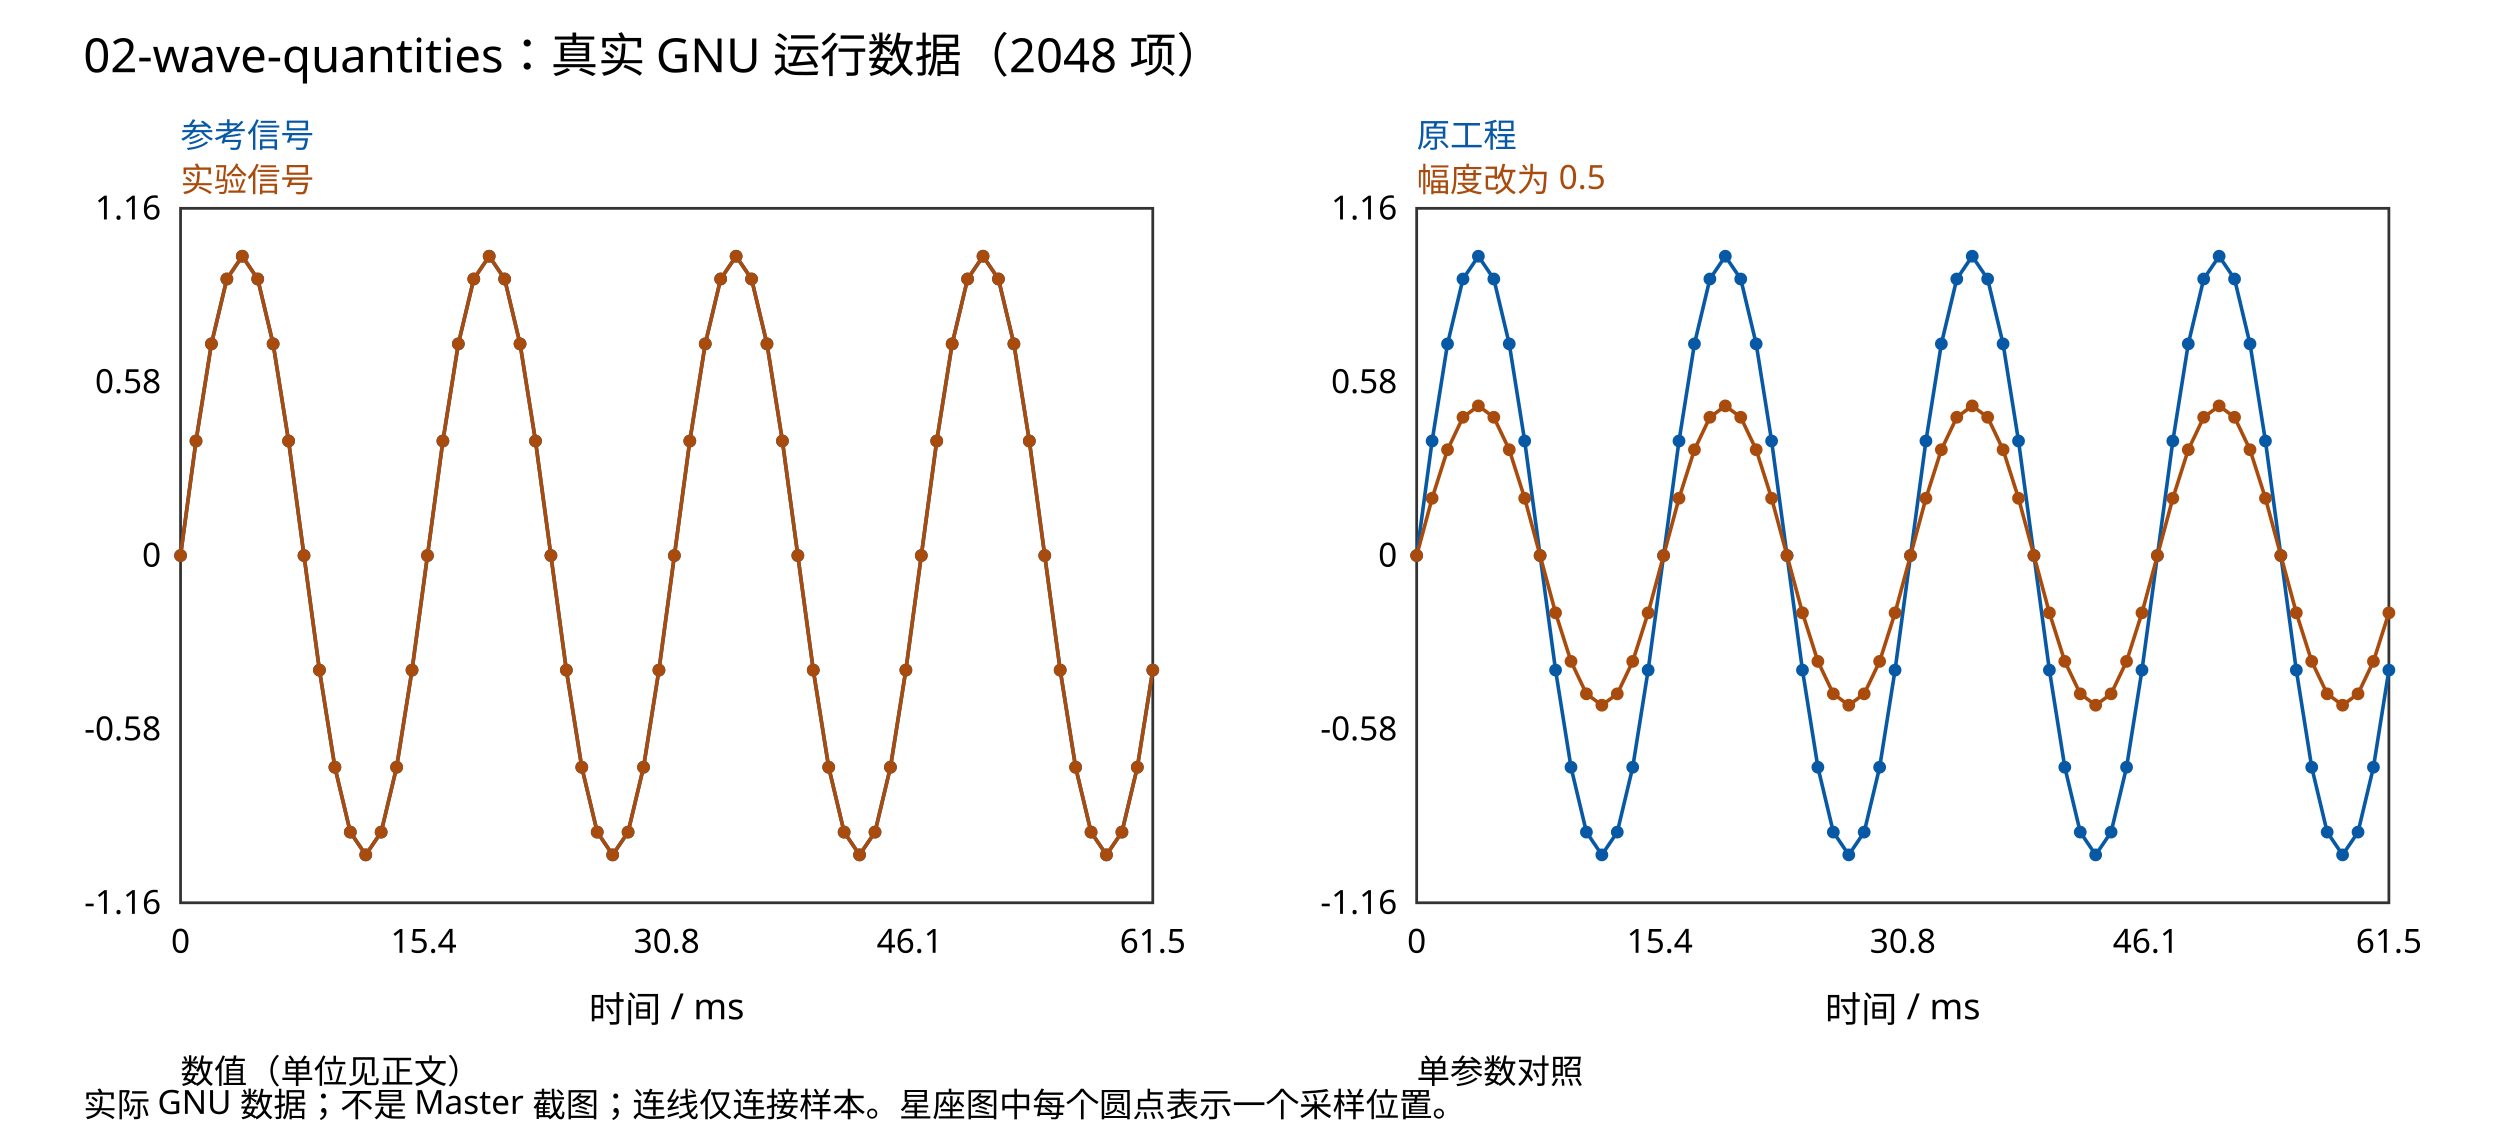
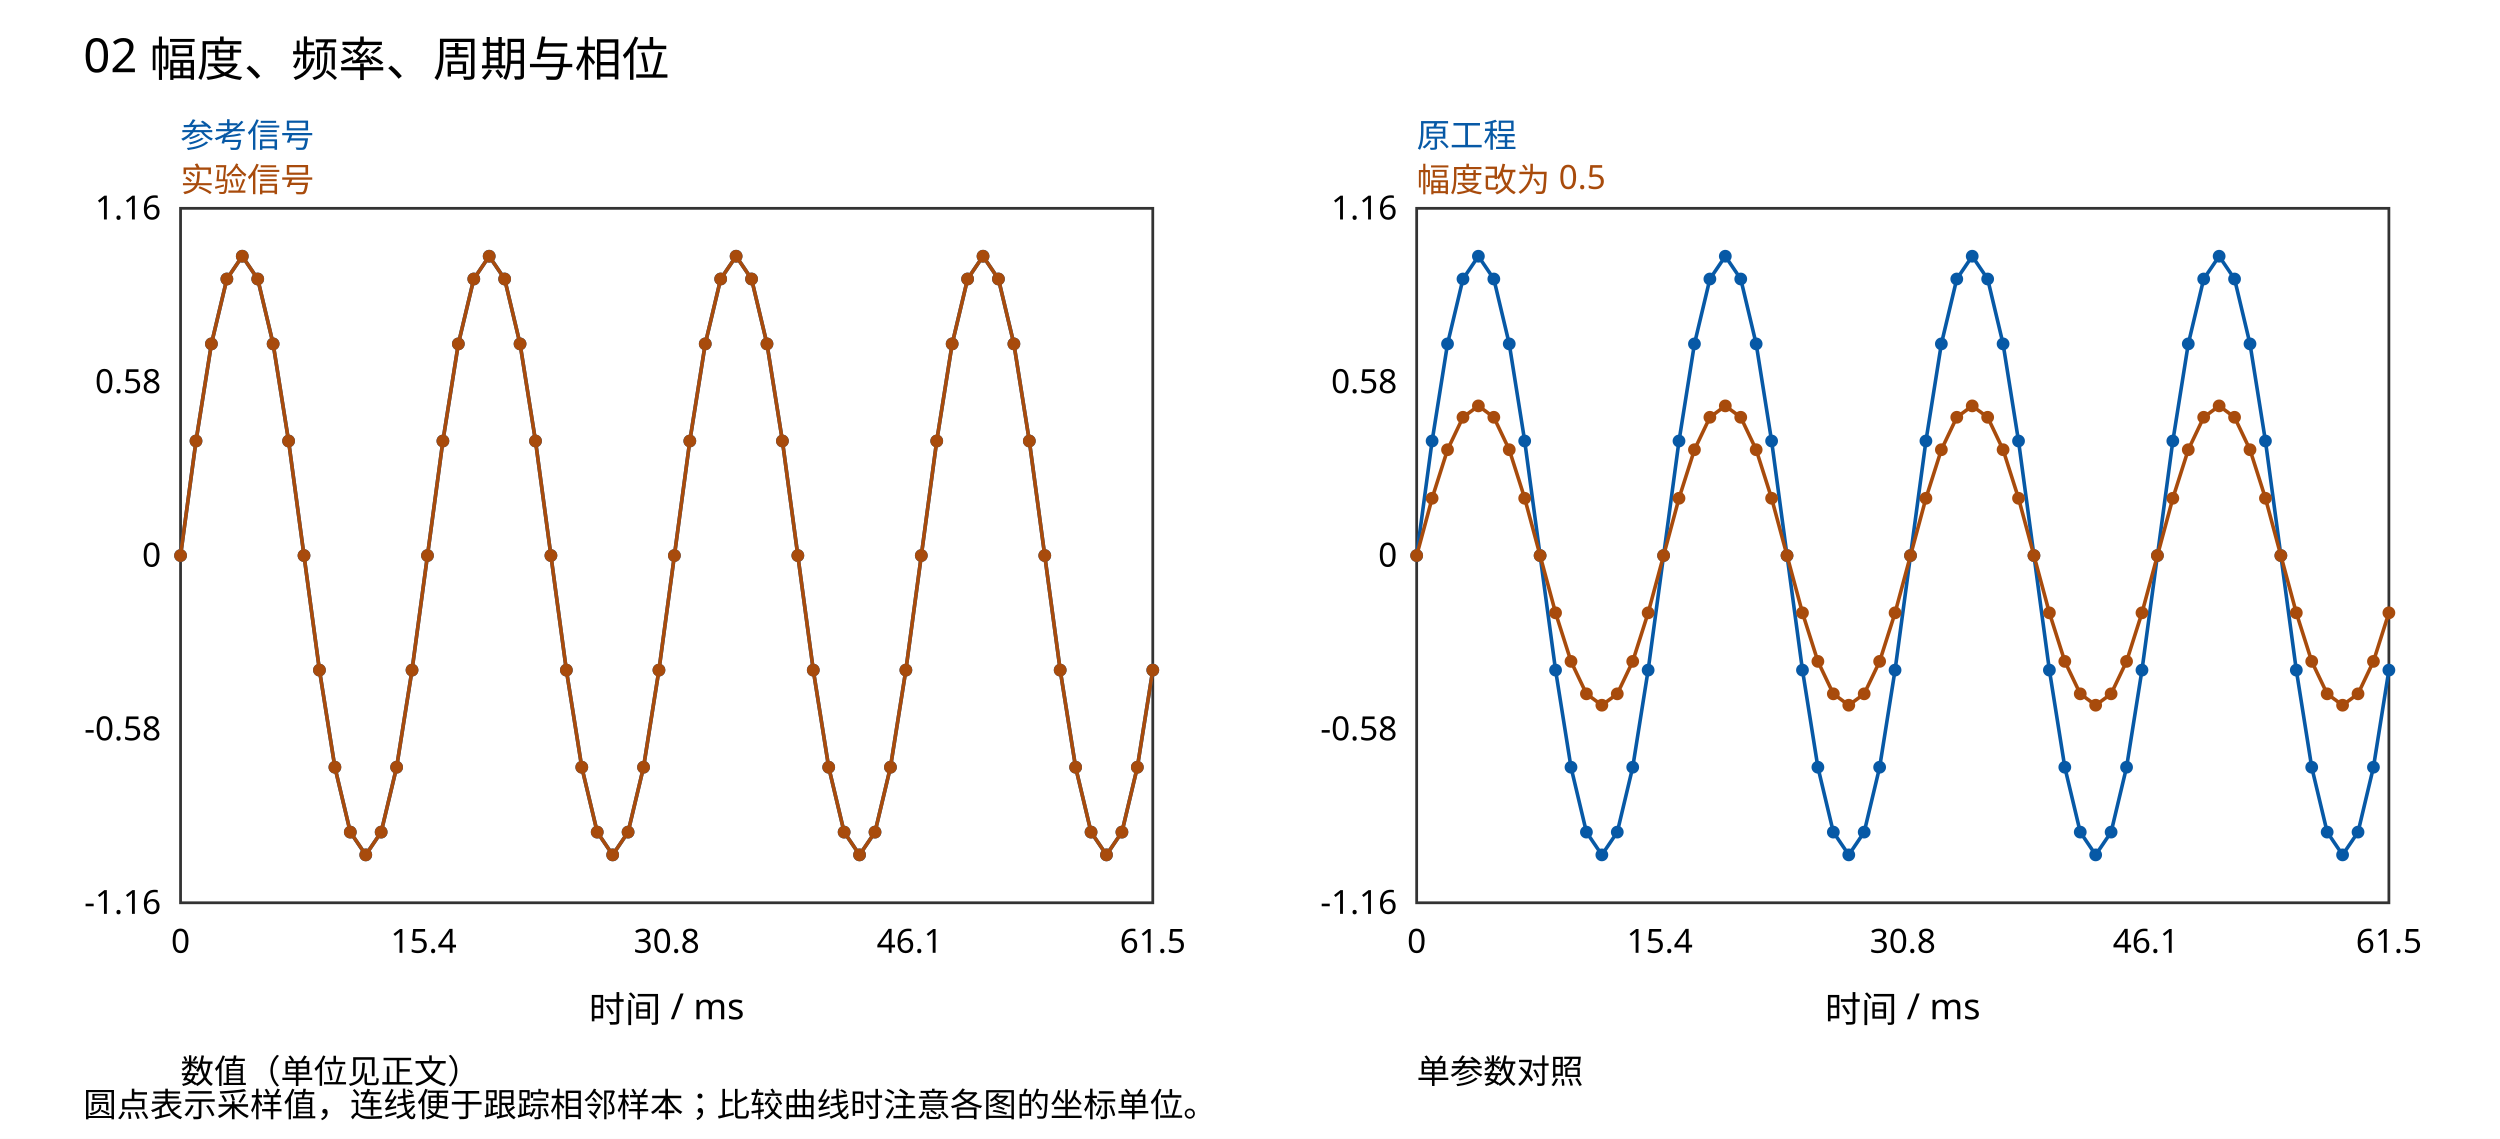
<svg xmlns="http://www.w3.org/2000/svg" width="900" height="410" viewBox="0 0 900 410">
  <rect width="100%" height="100%" fill="white" />
-   <text x="30" y="26" font-family="sans-serif" font-size="17">02-wave-quantities：真实 GNU 运行数据（2048 项）</text>
+   <text x="30" y="26" font-family="sans-serif" font-size="17">02 幅度、频率、周期与相位</text>
  <rect x="65" y="75" width="350" height="250" fill="none" stroke="#333" />
  <text x="65.0" y="343" text-anchor="middle" font-family="sans-serif" font-size="12">0</text>
  <text x="58" y="329.0" text-anchor="end" font-family="sans-serif" font-size="12">-1.16</text>
  <text x="152.5" y="343" text-anchor="middle" font-family="sans-serif" font-size="12">15.4</text>
  <text x="58" y="266.5" text-anchor="end" font-family="sans-serif" font-size="12">-0.58</text>
  <text x="240.0" y="343" text-anchor="middle" font-family="sans-serif" font-size="12">30.8</text>
  <text x="58" y="204.0" text-anchor="end" font-family="sans-serif" font-size="12">0</text>
  <text x="327.5" y="343" text-anchor="middle" font-family="sans-serif" font-size="12">46.1</text>
  <text x="58" y="141.5" text-anchor="end" font-family="sans-serif" font-size="12">0.58</text>
  <text x="415.0" y="343" text-anchor="middle" font-family="sans-serif" font-size="12">61.5</text>
  <text x="58" y="79.0" text-anchor="end" font-family="sans-serif" font-size="12">1.16</text>
  <polyline points="65.00,200.00 70.56,158.76 76.11,123.80 81.67,100.44 87.22,92.24 92.78,100.44 98.33,123.80 103.89,158.76 109.44,200.00 115.00,241.24 120.56,276.20 126.11,299.56 131.67,307.76 137.22,299.56 142.78,276.20 148.33,241.24 153.89,200.00 159.44,158.76 165.00,123.80 170.56,100.44 176.11,92.24 181.67,100.44 187.22,123.80 192.78,158.76 198.33,200.00 203.89,241.24 209.44,276.20 215.00,299.56 220.56,307.76 226.11,299.56 231.67,276.20 237.22,241.24 242.78,200.00 248.33,158.76 253.89,123.80 259.44,100.44 265.00,92.24 270.56,100.44 276.11,123.80 281.67,158.76 287.22,200.00 292.78,241.24 298.33,276.20 303.89,299.56 309.44,307.76 315.00,299.56 320.56,276.20 326.11,241.24 331.67,200.00 337.22,158.76 342.78,123.80 348.33,100.44 353.89,92.24 359.44,100.44 365.00,123.80 370.56,158.76 376.11,200.00 381.67,241.24 387.22,276.20 392.78,299.56 398.33,307.76 403.89,299.56 409.44,276.20 415.00,241.24" fill="none" stroke="#0759a6" stroke-width="1.3" />
  <circle cx="65.00" cy="200.00" r="2.3" fill="#0759a6" />
  <circle cx="70.56" cy="158.76" r="2.3" fill="#0759a6" />
  <circle cx="76.11" cy="123.80" r="2.3" fill="#0759a6" />
  <circle cx="81.67" cy="100.44" r="2.3" fill="#0759a6" />
  <circle cx="87.22" cy="92.24" r="2.3" fill="#0759a6" />
  <circle cx="92.78" cy="100.44" r="2.3" fill="#0759a6" />
  <circle cx="98.33" cy="123.80" r="2.3" fill="#0759a6" />
  <circle cx="103.89" cy="158.76" r="2.3" fill="#0759a6" />
  <circle cx="109.44" cy="200.00" r="2.3" fill="#0759a6" />
  <circle cx="115.00" cy="241.24" r="2.3" fill="#0759a6" />
  <circle cx="120.56" cy="276.20" r="2.3" fill="#0759a6" />
  <circle cx="126.11" cy="299.56" r="2.3" fill="#0759a6" />
  <circle cx="131.67" cy="307.76" r="2.3" fill="#0759a6" />
  <circle cx="137.22" cy="299.56" r="2.3" fill="#0759a6" />
  <circle cx="142.78" cy="276.20" r="2.3" fill="#0759a6" />
  <circle cx="148.33" cy="241.24" r="2.3" fill="#0759a6" />
  <circle cx="153.89" cy="200.00" r="2.3" fill="#0759a6" />
  <circle cx="159.44" cy="158.76" r="2.3" fill="#0759a6" />
  <circle cx="165.00" cy="123.80" r="2.3" fill="#0759a6" />
  <circle cx="170.56" cy="100.44" r="2.3" fill="#0759a6" />
  <circle cx="176.11" cy="92.24" r="2.3" fill="#0759a6" />
  <circle cx="181.67" cy="100.44" r="2.3" fill="#0759a6" />
  <circle cx="187.22" cy="123.80" r="2.3" fill="#0759a6" />
  <circle cx="192.78" cy="158.76" r="2.3" fill="#0759a6" />
  <circle cx="198.33" cy="200.00" r="2.3" fill="#0759a6" />
  <circle cx="203.89" cy="241.24" r="2.3" fill="#0759a6" />
  <circle cx="209.44" cy="276.20" r="2.3" fill="#0759a6" />
  <circle cx="215.00" cy="299.56" r="2.3" fill="#0759a6" />
  <circle cx="220.56" cy="307.76" r="2.3" fill="#0759a6" />
  <circle cx="226.11" cy="299.56" r="2.3" fill="#0759a6" />
  <circle cx="231.67" cy="276.20" r="2.3" fill="#0759a6" />
  <circle cx="237.22" cy="241.24" r="2.3" fill="#0759a6" />
  <circle cx="242.78" cy="200.00" r="2.3" fill="#0759a6" />
  <circle cx="248.33" cy="158.76" r="2.3" fill="#0759a6" />
  <circle cx="253.89" cy="123.80" r="2.3" fill="#0759a6" />
  <circle cx="259.44" cy="100.44" r="2.3" fill="#0759a6" />
  <circle cx="265.00" cy="92.24" r="2.3" fill="#0759a6" />
  <circle cx="270.56" cy="100.44" r="2.3" fill="#0759a6" />
  <circle cx="276.11" cy="123.80" r="2.3" fill="#0759a6" />
  <circle cx="281.67" cy="158.76" r="2.3" fill="#0759a6" />
  <circle cx="287.22" cy="200.00" r="2.3" fill="#0759a6" />
  <circle cx="292.78" cy="241.24" r="2.3" fill="#0759a6" />
  <circle cx="298.33" cy="276.20" r="2.3" fill="#0759a6" />
  <circle cx="303.89" cy="299.56" r="2.3" fill="#0759a6" />
  <circle cx="309.44" cy="307.76" r="2.3" fill="#0759a6" />
  <circle cx="315.00" cy="299.56" r="2.3" fill="#0759a6" />
  <circle cx="320.56" cy="276.20" r="2.3" fill="#0759a6" />
  <circle cx="326.11" cy="241.24" r="2.3" fill="#0759a6" />
  <circle cx="331.67" cy="200.00" r="2.3" fill="#0759a6" />
  <circle cx="337.22" cy="158.76" r="2.3" fill="#0759a6" />
  <circle cx="342.78" cy="123.80" r="2.3" fill="#0759a6" />
  <circle cx="348.33" cy="100.44" r="2.3" fill="#0759a6" />
  <circle cx="353.89" cy="92.24" r="2.3" fill="#0759a6" />
  <circle cx="359.44" cy="100.44" r="2.3" fill="#0759a6" />
  <circle cx="365.00" cy="123.80" r="2.3" fill="#0759a6" />
  <circle cx="370.56" cy="158.76" r="2.3" fill="#0759a6" />
  <circle cx="376.11" cy="200.00" r="2.3" fill="#0759a6" />
  <circle cx="381.67" cy="241.24" r="2.3" fill="#0759a6" />
  <circle cx="387.22" cy="276.20" r="2.3" fill="#0759a6" />
  <circle cx="392.78" cy="299.56" r="2.3" fill="#0759a6" />
  <circle cx="398.33" cy="307.76" r="2.3" fill="#0759a6" />
  <circle cx="403.89" cy="299.56" r="2.3" fill="#0759a6" />
  <circle cx="409.44" cy="276.20" r="2.3" fill="#0759a6" />
  <circle cx="415.00" cy="241.24" r="2.3" fill="#0759a6" />
  <text x="65" y="53" fill="#0759a6" font-family="sans-serif" font-size="12">参考信号</text>
  <polyline points="65.00,200.00 70.56,158.76 76.11,123.80 81.67,100.44 87.22,92.24 92.78,100.44 98.33,123.80 103.89,158.76 109.44,200.00 115.00,241.24 120.56,276.20 126.11,299.56 131.67,307.76 137.22,299.56 142.78,276.20 148.33,241.24 153.89,200.00 159.44,158.76 165.00,123.80 170.56,100.44 176.11,92.24 181.67,100.44 187.22,123.80 192.78,158.76 198.33,200.00 203.89,241.24 209.44,276.20 215.00,299.56 220.56,307.76 226.11,299.56 231.67,276.20 237.22,241.24 242.78,200.00 248.33,158.76 253.89,123.80 259.44,100.44 265.00,92.24 270.56,100.44 276.11,123.80 281.67,158.76 287.22,200.00 292.78,241.24 298.33,276.20 303.89,299.56 309.44,307.76 315.00,299.56 320.56,276.20 326.11,241.24 331.67,200.00 337.22,158.76 342.78,123.80 348.33,100.44 353.89,92.24 359.44,100.44 365.00,123.80 370.56,158.76 376.11,200.00 381.67,241.24 387.22,276.20 392.78,299.56 398.33,307.76 403.89,299.56 409.44,276.20 415.00,241.24" fill="none" stroke="#a84b0c" stroke-width="1.3" />
  <circle cx="65.00" cy="200.00" r="2.3" fill="#a84b0c" />
  <circle cx="70.56" cy="158.76" r="2.3" fill="#a84b0c" />
  <circle cx="76.11" cy="123.80" r="2.3" fill="#a84b0c" />
  <circle cx="81.67" cy="100.44" r="2.3" fill="#a84b0c" />
  <circle cx="87.22" cy="92.24" r="2.3" fill="#a84b0c" />
  <circle cx="92.78" cy="100.44" r="2.3" fill="#a84b0c" />
  <circle cx="98.33" cy="123.80" r="2.3" fill="#a84b0c" />
  <circle cx="103.89" cy="158.76" r="2.3" fill="#a84b0c" />
  <circle cx="109.44" cy="200.00" r="2.3" fill="#a84b0c" />
  <circle cx="115.00" cy="241.24" r="2.3" fill="#a84b0c" />
  <circle cx="120.56" cy="276.20" r="2.3" fill="#a84b0c" />
  <circle cx="126.11" cy="299.56" r="2.3" fill="#a84b0c" />
  <circle cx="131.67" cy="307.76" r="2.3" fill="#a84b0c" />
  <circle cx="137.22" cy="299.56" r="2.3" fill="#a84b0c" />
  <circle cx="142.78" cy="276.20" r="2.3" fill="#a84b0c" />
  <circle cx="148.33" cy="241.24" r="2.3" fill="#a84b0c" />
  <circle cx="153.89" cy="200.00" r="2.3" fill="#a84b0c" />
  <circle cx="159.44" cy="158.76" r="2.3" fill="#a84b0c" />
  <circle cx="165.00" cy="123.80" r="2.3" fill="#a84b0c" />
  <circle cx="170.56" cy="100.44" r="2.3" fill="#a84b0c" />
  <circle cx="176.11" cy="92.24" r="2.3" fill="#a84b0c" />
  <circle cx="181.67" cy="100.44" r="2.3" fill="#a84b0c" />
  <circle cx="187.22" cy="123.80" r="2.3" fill="#a84b0c" />
  <circle cx="192.78" cy="158.76" r="2.3" fill="#a84b0c" />
  <circle cx="198.33" cy="200.00" r="2.3" fill="#a84b0c" />
  <circle cx="203.89" cy="241.24" r="2.3" fill="#a84b0c" />
  <circle cx="209.44" cy="276.20" r="2.3" fill="#a84b0c" />
  <circle cx="215.00" cy="299.56" r="2.3" fill="#a84b0c" />
  <circle cx="220.56" cy="307.76" r="2.3" fill="#a84b0c" />
  <circle cx="226.11" cy="299.56" r="2.3" fill="#a84b0c" />
  <circle cx="231.67" cy="276.20" r="2.3" fill="#a84b0c" />
  <circle cx="237.22" cy="241.24" r="2.3" fill="#a84b0c" />
  <circle cx="242.78" cy="200.00" r="2.3" fill="#a84b0c" />
  <circle cx="248.33" cy="158.76" r="2.3" fill="#a84b0c" />
  <circle cx="253.89" cy="123.80" r="2.3" fill="#a84b0c" />
  <circle cx="259.44" cy="100.44" r="2.3" fill="#a84b0c" />
  <circle cx="265.00" cy="92.24" r="2.3" fill="#a84b0c" />
  <circle cx="270.56" cy="100.44" r="2.3" fill="#a84b0c" />
  <circle cx="276.11" cy="123.80" r="2.3" fill="#a84b0c" />
  <circle cx="281.67" cy="158.76" r="2.3" fill="#a84b0c" />
  <circle cx="287.22" cy="200.00" r="2.3" fill="#a84b0c" />
  <circle cx="292.78" cy="241.24" r="2.3" fill="#a84b0c" />
  <circle cx="298.33" cy="276.20" r="2.3" fill="#a84b0c" />
  <circle cx="303.89" cy="299.56" r="2.3" fill="#a84b0c" />
  <circle cx="309.44" cy="307.76" r="2.3" fill="#a84b0c" />
  <circle cx="315.00" cy="299.56" r="2.3" fill="#a84b0c" />
  <circle cx="320.56" cy="276.20" r="2.3" fill="#a84b0c" />
  <circle cx="326.11" cy="241.24" r="2.3" fill="#a84b0c" />
  <circle cx="331.67" cy="200.00" r="2.3" fill="#a84b0c" />
  <circle cx="337.22" cy="158.76" r="2.3" fill="#a84b0c" />
  <circle cx="342.78" cy="123.80" r="2.3" fill="#a84b0c" />
  <circle cx="348.33" cy="100.44" r="2.3" fill="#a84b0c" />
  <circle cx="353.89" cy="92.24" r="2.3" fill="#a84b0c" />
  <circle cx="359.44" cy="100.44" r="2.3" fill="#a84b0c" />
  <circle cx="365.00" cy="123.80" r="2.3" fill="#a84b0c" />
  <circle cx="370.56" cy="158.76" r="2.3" fill="#a84b0c" />
  <circle cx="376.11" cy="200.00" r="2.3" fill="#a84b0c" />
  <circle cx="381.67" cy="241.24" r="2.3" fill="#a84b0c" />
  <circle cx="387.22" cy="276.20" r="2.3" fill="#a84b0c" />
  <circle cx="392.78" cy="299.56" r="2.3" fill="#a84b0c" />
  <circle cx="398.33" cy="307.76" r="2.3" fill="#a84b0c" />
  <circle cx="403.89" cy="299.56" r="2.3" fill="#a84b0c" />
  <circle cx="409.44" cy="276.20" r="2.3" fill="#a84b0c" />
  <circle cx="415.00" cy="241.24" r="2.3" fill="#a84b0c" />
  <text x="65" y="69" fill="#a84b0c" font-family="sans-serif" font-size="12">实验信号</text>
  <text x="240.0" y="368" text-anchor="middle" font-family="sans-serif" font-size="13">时间 / ms</text>
  <text x="65" y="390" font-family="sans-serif" font-size="12">数值（单位见正文）</text>
  <rect x="510" y="75" width="350" height="250" fill="none" stroke="#333" />
  <text x="510.0" y="343" text-anchor="middle" font-family="sans-serif" font-size="12">0</text>
  <text x="503" y="329.0" text-anchor="end" font-family="sans-serif" font-size="12">-1.16</text>
  <text x="597.5" y="343" text-anchor="middle" font-family="sans-serif" font-size="12">15.4</text>
  <text x="503" y="266.5" text-anchor="end" font-family="sans-serif" font-size="12">-0.58</text>
  <text x="685.0" y="343" text-anchor="middle" font-family="sans-serif" font-size="12">30.8</text>
  <text x="503" y="204.0" text-anchor="end" font-family="sans-serif" font-size="12">0</text>
  <text x="772.5" y="343" text-anchor="middle" font-family="sans-serif" font-size="12">46.1</text>
  <text x="503" y="141.5" text-anchor="end" font-family="sans-serif" font-size="12">0.58</text>
  <text x="860.0" y="343" text-anchor="middle" font-family="sans-serif" font-size="12">61.5</text>
  <text x="503" y="79.0" text-anchor="end" font-family="sans-serif" font-size="12">1.16</text>
  <polyline points="510.00,200.00 515.56,158.76 521.11,123.80 526.67,100.44 532.22,92.24 537.78,100.44 543.33,123.80 548.89,158.76 554.44,200.00 560.00,241.24 565.56,276.20 571.11,299.56 576.67,307.76 582.22,299.56 587.78,276.20 593.33,241.24 598.89,200.00 604.44,158.76 610.00,123.80 615.56,100.44 621.11,92.24 626.67,100.44 632.22,123.80 637.78,158.76 643.33,200.00 648.89,241.24 654.44,276.20 660.00,299.56 665.56,307.76 671.11,299.56 676.67,276.20 682.22,241.24 687.78,200.00 693.33,158.76 698.89,123.80 704.44,100.44 710.00,92.24 715.56,100.44 721.11,123.80 726.67,158.76 732.22,200.00 737.78,241.24 743.33,276.20 748.89,299.56 754.44,307.76 760.00,299.56 765.56,276.20 771.11,241.24 776.67,200.00 782.22,158.76 787.78,123.80 793.33,100.44 798.89,92.24 804.44,100.44 810.00,123.80 815.56,158.76 821.11,200.00 826.67,241.24 832.22,276.20 837.78,299.56 843.33,307.76 848.89,299.56 854.44,276.20 860.00,241.24" fill="none" stroke="#0759a6" stroke-width="1.3" />
  <circle cx="510.00" cy="200.00" r="2.3" fill="#0759a6" />
  <circle cx="515.56" cy="158.76" r="2.3" fill="#0759a6" />
  <circle cx="521.11" cy="123.80" r="2.3" fill="#0759a6" />
  <circle cx="526.67" cy="100.44" r="2.3" fill="#0759a6" />
  <circle cx="532.22" cy="92.24" r="2.3" fill="#0759a6" />
  <circle cx="537.78" cy="100.44" r="2.3" fill="#0759a6" />
  <circle cx="543.33" cy="123.80" r="2.3" fill="#0759a6" />
  <circle cx="548.89" cy="158.76" r="2.3" fill="#0759a6" />
  <circle cx="554.44" cy="200.00" r="2.3" fill="#0759a6" />
  <circle cx="560.00" cy="241.24" r="2.3" fill="#0759a6" />
  <circle cx="565.56" cy="276.20" r="2.3" fill="#0759a6" />
  <circle cx="571.11" cy="299.56" r="2.3" fill="#0759a6" />
  <circle cx="576.67" cy="307.76" r="2.3" fill="#0759a6" />
  <circle cx="582.22" cy="299.56" r="2.3" fill="#0759a6" />
  <circle cx="587.78" cy="276.20" r="2.3" fill="#0759a6" />
  <circle cx="593.33" cy="241.24" r="2.3" fill="#0759a6" />
  <circle cx="598.89" cy="200.00" r="2.3" fill="#0759a6" />
  <circle cx="604.44" cy="158.76" r="2.3" fill="#0759a6" />
  <circle cx="610.00" cy="123.80" r="2.3" fill="#0759a6" />
  <circle cx="615.56" cy="100.44" r="2.3" fill="#0759a6" />
  <circle cx="621.11" cy="92.24" r="2.3" fill="#0759a6" />
  <circle cx="626.67" cy="100.44" r="2.3" fill="#0759a6" />
  <circle cx="632.22" cy="123.80" r="2.3" fill="#0759a6" />
  <circle cx="637.78" cy="158.76" r="2.3" fill="#0759a6" />
  <circle cx="643.33" cy="200.00" r="2.3" fill="#0759a6" />
  <circle cx="648.89" cy="241.24" r="2.3" fill="#0759a6" />
  <circle cx="654.44" cy="276.20" r="2.3" fill="#0759a6" />
  <circle cx="660.00" cy="299.56" r="2.3" fill="#0759a6" />
  <circle cx="665.56" cy="307.76" r="2.3" fill="#0759a6" />
  <circle cx="671.11" cy="299.56" r="2.3" fill="#0759a6" />
  <circle cx="676.67" cy="276.20" r="2.3" fill="#0759a6" />
  <circle cx="682.22" cy="241.24" r="2.3" fill="#0759a6" />
  <circle cx="687.78" cy="200.00" r="2.3" fill="#0759a6" />
  <circle cx="693.33" cy="158.76" r="2.3" fill="#0759a6" />
  <circle cx="698.89" cy="123.80" r="2.3" fill="#0759a6" />
  <circle cx="704.44" cy="100.44" r="2.3" fill="#0759a6" />
  <circle cx="710.00" cy="92.24" r="2.3" fill="#0759a6" />
  <circle cx="715.56" cy="100.44" r="2.3" fill="#0759a6" />
  <circle cx="721.11" cy="123.80" r="2.3" fill="#0759a6" />
  <circle cx="726.67" cy="158.76" r="2.3" fill="#0759a6" />
  <circle cx="732.22" cy="200.00" r="2.3" fill="#0759a6" />
  <circle cx="737.78" cy="241.24" r="2.3" fill="#0759a6" />
  <circle cx="743.33" cy="276.20" r="2.3" fill="#0759a6" />
  <circle cx="748.89" cy="299.56" r="2.3" fill="#0759a6" />
  <circle cx="754.44" cy="307.76" r="2.3" fill="#0759a6" />
  <circle cx="760.00" cy="299.56" r="2.3" fill="#0759a6" />
  <circle cx="765.56" cy="276.20" r="2.3" fill="#0759a6" />
  <circle cx="771.11" cy="241.24" r="2.3" fill="#0759a6" />
  <circle cx="776.67" cy="200.00" r="2.3" fill="#0759a6" />
  <circle cx="782.22" cy="158.76" r="2.3" fill="#0759a6" />
  <circle cx="787.78" cy="123.80" r="2.3" fill="#0759a6" />
  <circle cx="793.33" cy="100.44" r="2.3" fill="#0759a6" />
  <circle cx="798.89" cy="92.24" r="2.3" fill="#0759a6" />
  <circle cx="804.44" cy="100.44" r="2.3" fill="#0759a6" />
  <circle cx="810.00" cy="123.80" r="2.3" fill="#0759a6" />
  <circle cx="815.56" cy="158.76" r="2.3" fill="#0759a6" />
  <circle cx="821.11" cy="200.00" r="2.3" fill="#0759a6" />
  <circle cx="826.67" cy="241.24" r="2.3" fill="#0759a6" />
  <circle cx="832.22" cy="276.20" r="2.3" fill="#0759a6" />
  <circle cx="837.78" cy="299.56" r="2.3" fill="#0759a6" />
  <circle cx="843.33" cy="307.76" r="2.3" fill="#0759a6" />
  <circle cx="848.89" cy="299.56" r="2.3" fill="#0759a6" />
  <circle cx="854.44" cy="276.20" r="2.3" fill="#0759a6" />
  <circle cx="860.00" cy="241.24" r="2.3" fill="#0759a6" />
  <text x="510" y="53" fill="#0759a6" font-family="sans-serif" font-size="12">原工程</text>
  <polyline points="510.00,200.00 515.56,179.38 521.11,161.90 526.67,150.22 532.22,146.12 537.78,150.22 543.33,161.90 548.89,179.38 554.44,200.00 560.00,220.62 565.56,238.10 571.11,249.78 576.67,253.88 582.22,249.78 587.78,238.10 593.33,220.62 598.89,200.00 604.44,179.38 610.00,161.90 615.56,150.22 621.11,146.12 626.67,150.22 632.22,161.90 637.78,179.38 643.33,200.00 648.89,220.62 654.44,238.10 660.00,249.78 665.56,253.88 671.11,249.78 676.67,238.10 682.22,220.62 687.78,200.00 693.33,179.38 698.89,161.90 704.44,150.22 710.00,146.12 715.56,150.22 721.11,161.90 726.67,179.38 732.22,200.00 737.78,220.62 743.33,238.10 748.89,249.78 754.44,253.88 760.00,249.78 765.56,238.10 771.11,220.62 776.67,200.00 782.22,179.38 787.78,161.90 793.33,150.22 798.89,146.12 804.44,150.22 810.00,161.90 815.56,179.38 821.11,200.00 826.67,220.62 832.22,238.10 837.78,249.78 843.33,253.88 848.89,249.78 854.44,238.10 860.00,220.62" fill="none" stroke="#a84b0c" stroke-width="1.3" />
  <circle cx="510.00" cy="200.00" r="2.3" fill="#a84b0c" />
  <circle cx="515.56" cy="179.38" r="2.3" fill="#a84b0c" />
  <circle cx="521.11" cy="161.90" r="2.3" fill="#a84b0c" />
  <circle cx="526.67" cy="150.22" r="2.3" fill="#a84b0c" />
  <circle cx="532.22" cy="146.12" r="2.3" fill="#a84b0c" />
  <circle cx="537.78" cy="150.22" r="2.3" fill="#a84b0c" />
  <circle cx="543.33" cy="161.90" r="2.3" fill="#a84b0c" />
  <circle cx="548.89" cy="179.38" r="2.3" fill="#a84b0c" />
  <circle cx="554.44" cy="200.00" r="2.3" fill="#a84b0c" />
  <circle cx="560.00" cy="220.62" r="2.3" fill="#a84b0c" />
  <circle cx="565.56" cy="238.10" r="2.3" fill="#a84b0c" />
  <circle cx="571.11" cy="249.78" r="2.3" fill="#a84b0c" />
  <circle cx="576.67" cy="253.88" r="2.3" fill="#a84b0c" />
  <circle cx="582.22" cy="249.78" r="2.3" fill="#a84b0c" />
  <circle cx="587.78" cy="238.10" r="2.3" fill="#a84b0c" />
  <circle cx="593.33" cy="220.62" r="2.3" fill="#a84b0c" />
  <circle cx="598.89" cy="200.00" r="2.3" fill="#a84b0c" />
  <circle cx="604.44" cy="179.38" r="2.3" fill="#a84b0c" />
  <circle cx="610.00" cy="161.90" r="2.3" fill="#a84b0c" />
  <circle cx="615.56" cy="150.22" r="2.3" fill="#a84b0c" />
  <circle cx="621.11" cy="146.12" r="2.3" fill="#a84b0c" />
  <circle cx="626.67" cy="150.22" r="2.3" fill="#a84b0c" />
  <circle cx="632.22" cy="161.90" r="2.3" fill="#a84b0c" />
  <circle cx="637.78" cy="179.38" r="2.3" fill="#a84b0c" />
  <circle cx="643.33" cy="200.00" r="2.3" fill="#a84b0c" />
  <circle cx="648.89" cy="220.62" r="2.3" fill="#a84b0c" />
  <circle cx="654.44" cy="238.10" r="2.3" fill="#a84b0c" />
  <circle cx="660.00" cy="249.78" r="2.3" fill="#a84b0c" />
  <circle cx="665.56" cy="253.88" r="2.3" fill="#a84b0c" />
  <circle cx="671.11" cy="249.78" r="2.3" fill="#a84b0c" />
  <circle cx="676.67" cy="238.10" r="2.3" fill="#a84b0c" />
  <circle cx="682.22" cy="220.62" r="2.3" fill="#a84b0c" />
  <circle cx="687.78" cy="200.00" r="2.3" fill="#a84b0c" />
  <circle cx="693.33" cy="179.38" r="2.3" fill="#a84b0c" />
  <circle cx="698.89" cy="161.90" r="2.3" fill="#a84b0c" />
  <circle cx="704.44" cy="150.22" r="2.3" fill="#a84b0c" />
  <circle cx="710.00" cy="146.12" r="2.3" fill="#a84b0c" />
  <circle cx="715.56" cy="150.22" r="2.3" fill="#a84b0c" />
  <circle cx="721.11" cy="161.90" r="2.3" fill="#a84b0c" />
  <circle cx="726.67" cy="179.38" r="2.3" fill="#a84b0c" />
  <circle cx="732.22" cy="200.00" r="2.3" fill="#a84b0c" />
  <circle cx="737.78" cy="220.62" r="2.3" fill="#a84b0c" />
  <circle cx="743.33" cy="238.10" r="2.3" fill="#a84b0c" />
  <circle cx="748.89" cy="249.78" r="2.3" fill="#a84b0c" />
  <circle cx="754.44" cy="253.88" r="2.3" fill="#a84b0c" />
  <circle cx="760.00" cy="249.78" r="2.3" fill="#a84b0c" />
  <circle cx="765.56" cy="238.10" r="2.3" fill="#a84b0c" />
  <circle cx="771.11" cy="220.62" r="2.3" fill="#a84b0c" />
  <circle cx="776.67" cy="200.00" r="2.3" fill="#a84b0c" />
  <circle cx="782.22" cy="179.38" r="2.3" fill="#a84b0c" />
  <circle cx="787.78" cy="161.90" r="2.3" fill="#a84b0c" />
  <circle cx="793.33" cy="150.22" r="2.3" fill="#a84b0c" />
  <circle cx="798.89" cy="146.12" r="2.3" fill="#a84b0c" />
  <circle cx="804.44" cy="150.22" r="2.3" fill="#a84b0c" />
  <circle cx="810.00" cy="161.90" r="2.3" fill="#a84b0c" />
  <circle cx="815.56" cy="179.38" r="2.3" fill="#a84b0c" />
  <circle cx="821.11" cy="200.00" r="2.3" fill="#a84b0c" />
  <circle cx="826.67" cy="220.62" r="2.3" fill="#a84b0c" />
  <circle cx="832.22" cy="238.10" r="2.3" fill="#a84b0c" />
  <circle cx="837.78" cy="249.78" r="2.3" fill="#a84b0c" />
  <circle cx="843.33" cy="253.88" r="2.3" fill="#a84b0c" />
  <circle cx="848.89" cy="249.78" r="2.3" fill="#a84b0c" />
  <circle cx="854.44" cy="238.10" r="2.3" fill="#a84b0c" />
  <circle cx="860.00" cy="220.62" r="2.3" fill="#a84b0c" />
  <text x="510" y="69" fill="#a84b0c" font-family="sans-serif" font-size="12">幅度改为 0.5</text>
  <text x="685.0" y="368" text-anchor="middle" font-family="sans-serif" font-size="13">时间 / ms</text>
  <text x="510" y="390" font-family="sans-serif" font-size="12">单参数对照</text>
-   <text x="30" y="402" font-family="sans-serif" font-size="12">实际 GNU 数据；不是 Master 截图；连线仅连接样本。星座图中每个圆点表示一个采样位置。</text>
+   <text x="30" y="402" font-family="sans-serif" font-size="12">圆点表示采样值，连线便于跟踪相邻样本；比较曲线时注意各图的坐标单位。</text>
</svg>
